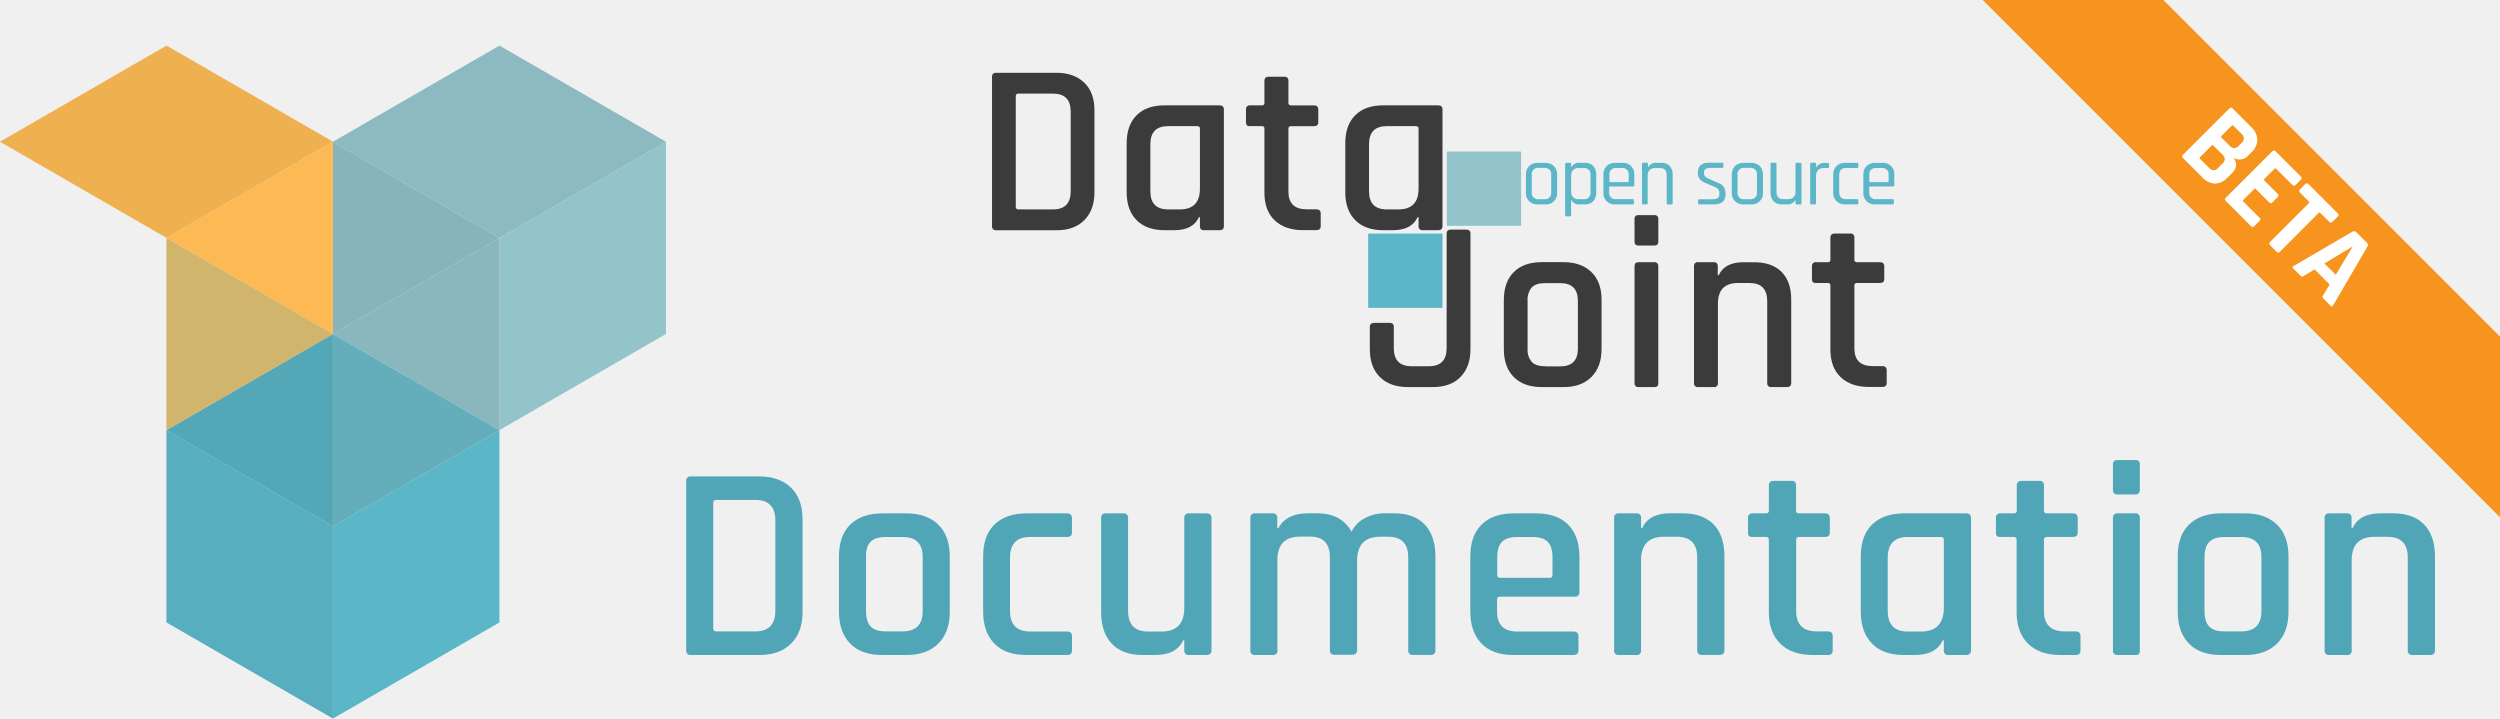
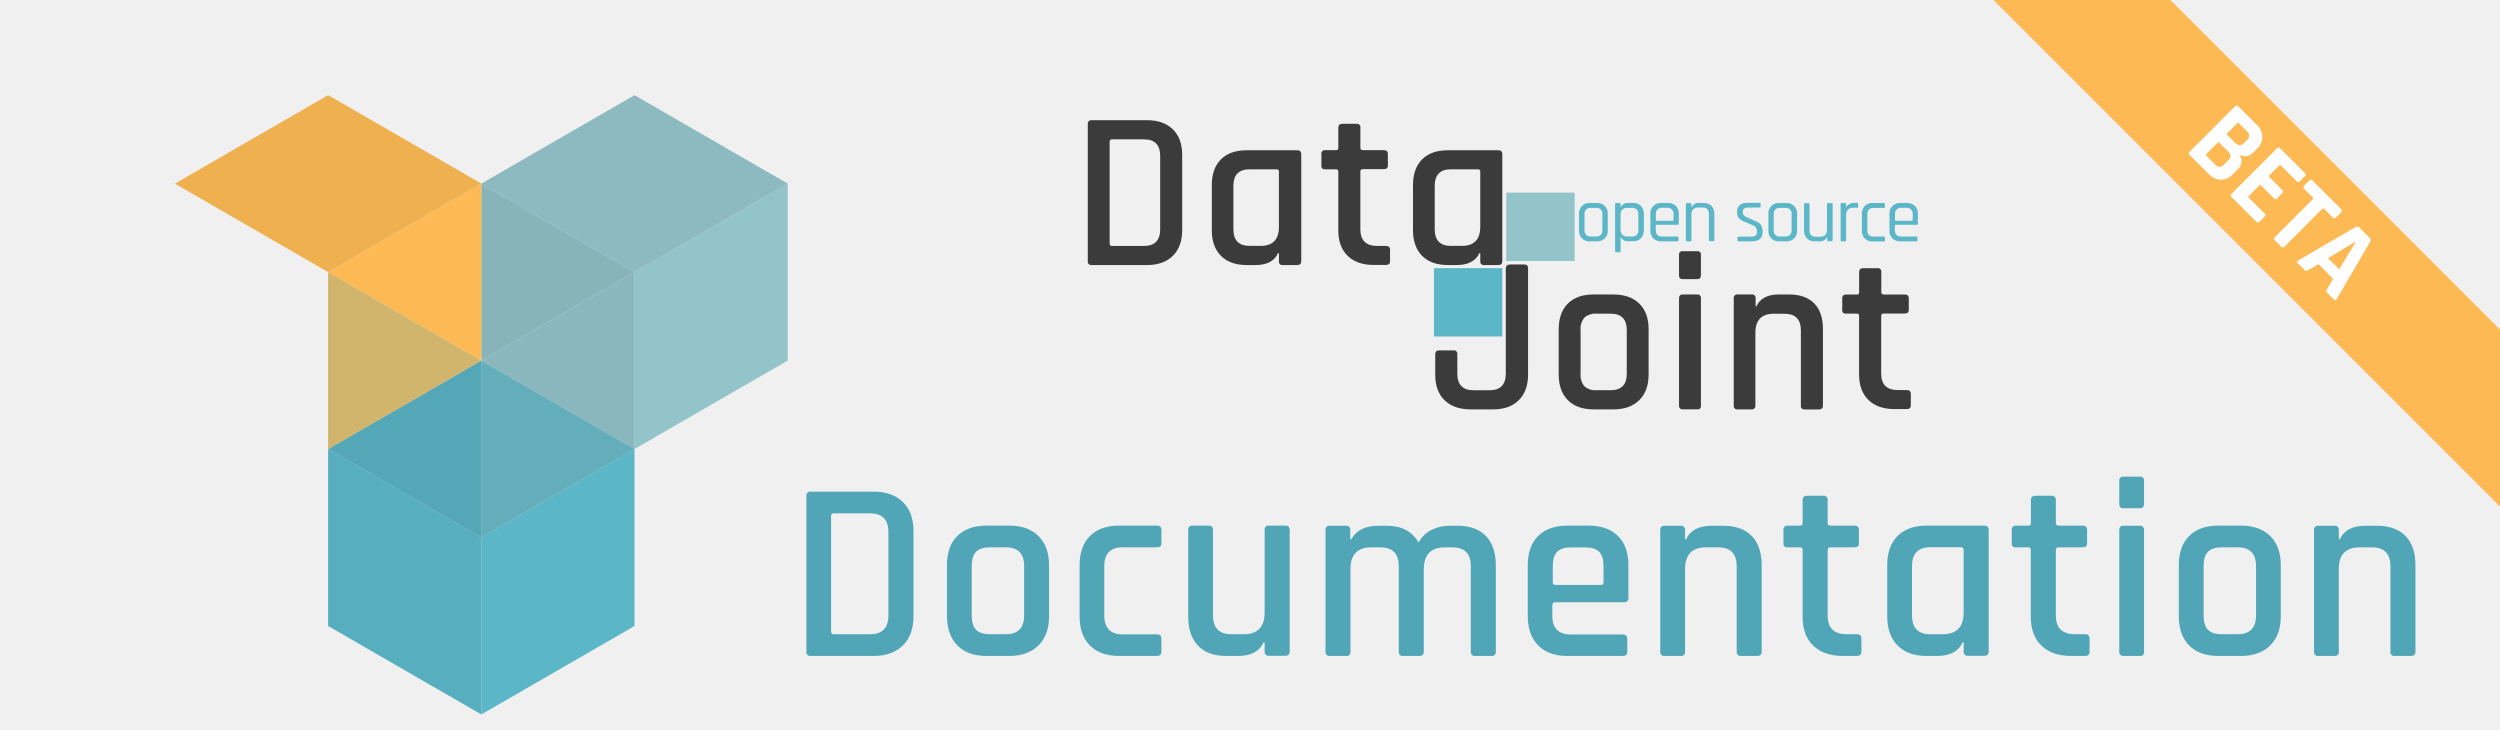
- <svg xmlns="http://www.w3.org/2000/svg" id="Layer_1" data-name="Layer 1" viewBox="0 0 846.1 243.19">
+ <svg xmlns="http://www.w3.org/2000/svg" id="Layer_1" data-name="Layer 1" viewBox="0 0 864 252">
  <defs>
-     <style>.cls-1{fill:#3b3b3c;}.cls-10,.cls-2{fill:#93c4ca;}.cls-3{fill:#5bb6c8;}.cls-12,.cls-4{fill:#50a6b7;}.cls-5{fill:#8cbac0;}.cls-6{fill:#87b3b9;}.cls-7{fill:#54a7b7;}.cls-8{fill:#fdba54;}.cls-9{fill:#57aebe;}.cls-10,.cls-12{opacity:0.25;}.cls-11{fill:#efb050;}.cls-13{fill:#f7941d;}.cls-14{fill:#fff;}</style>
+     <style>.cls-1{fill:#3b3b3c;}.cls-10,.cls-2{fill:#93c4ca;}.cls-3{fill:#5bb6c8;}.cls-12,.cls-4{fill:#50a6b7;}.cls-5{fill:#8cbac0;}.cls-6{fill:#87b3b9;}.cls-7{fill:#54a7b7;}.cls-8{fill:#fdba54;}.cls-9{fill:#57aebe;}.cls-10,.cls-12{opacity:0.25;}.cls-11{fill:#efb050;}.cls-13{fill:#fff;}</style>
  </defs>
-   <path class="cls-1" d="M353.64,76.5V26A1.24,1.24,0,0,1,355,24.63h20.38q6,0,9.49,3.36t3.44,9.49V65.07q0,6-3.44,9.45t-9.49,3.4H355A1.24,1.24,0,0,1,353.64,76.5Zm8.95-5.63h11.68q6,0,6-6.13V37.81q0-6.13-6-6.13H362.59c-.61,0-.91.28-.91.83V70A.8.8,0,0,0,362.59,70.87Z" transform="translate(-17.9)" />
-   <path class="cls-1" d="M415.29,77.91h-3.23q-6.13,0-9.49-3.4t-3.36-9.45V48.5q0-6.13,3.36-9.49t9.49-3.36h18.56q1.49,0,1.49,1.41V76.5q0,1.41-1.49,1.41H425.4A1.24,1.24,0,0,1,424,76.5v-3h-.33Q421.67,77.91,415.29,77.91ZM424,63.82V43.52q0-.83-.91-.83h-9.86q-6,0-6,6.13V64.74q0,6.13,6,6.13h4Q424,70.87,424,63.82Z" transform="translate(-17.9)" />
-   <path class="cls-1" d="M445,42.69h-4a1.59,1.59,0,0,1-1.12-.29,1.44,1.44,0,0,1-.29-1V37.06A1.25,1.25,0,0,1,441,35.65h4a.73.73,0,0,0,.83-.83V27.37q0-1.41,1.49-1.41h5.22a1.25,1.25,0,0,1,1.41,1.41v7.46c0,.55.3.83.91.83h7.71q1.49,0,1.49,1.41v4.31q0,1.33-1.49,1.33h-7.71c-.61,0-.91.28-.91.83v21.3q0,6,6.21,6h3.23q1.49,0,1.49,1.41v4.31q0,1.33-1.49,1.33h-4.47q-6.13,0-9.61-3.31t-3.48-9.36V43.52A.73.73,0,0,0,445,42.69Z" transform="translate(-17.9)" />
-   <path class="cls-1" d="M489.28,77.91h-3.23q-6.13,0-9.49-3.4t-3.36-9.45V48.5q0-6.13,3.36-9.49t9.49-3.36h18.56q1.49,0,1.49,1.41V76.5q0,1.41-1.49,1.41h-5.22A1.24,1.24,0,0,1,498,76.5v-3h-.33Q495.66,77.91,489.28,77.91ZM498,63.82V43.52q0-.83-.91-.83h-9.86q-6,0-6,6.13V64.74q0,6.13,6,6.13h4Q498,70.87,498,63.82Z" transform="translate(-17.9)" />
-   <path class="cls-1" d="M508.94,77.71h5.22q1.41,0,1.41,1.33v39.11q0,6-3.4,9.45t-9.45,3.4h-8.29q-6.13,0-9.53-3.4t-3.4-9.45v-7.46q0-1.41,1.49-1.41h5.22a1.25,1.25,0,0,1,1.41,1.41v7.13q0,6.13,6,6.13h5.88q6,0,6-6.13V79.12Q507.45,77.71,508.94,77.71Z" transform="translate(-17.9)" />
-   <path class="cls-1" d="M547,131h-7.29q-6.13,0-9.49-3.4t-3.36-9.45V101.57q0-6.13,3.36-9.49t9.49-3.36H547q6,0,9.49,3.36t3.44,9.49v16.57q0,6-3.44,9.45T547,131Zm-6.13-7h5.05q6,0,6-6V101.82q0-6-6-6h-5.05q-3.15,0-4.56,1.45a6.41,6.41,0,0,0-1.41,4.6V117.9a6.4,6.4,0,0,0,1.41,4.6Q537.69,123.95,540.84,123.95Z" transform="translate(-17.9)" />
-   <path class="cls-1" d="M571.09,81.69V74.15a1.17,1.17,0,0,1,1.33-1.33h5.39a1.17,1.17,0,0,1,1.33,1.33v7.54q0,1.41-1.33,1.41h-5.39Q571.09,83.1,571.09,81.69Zm0,47.9V90.14q0-1.41,1.33-1.41h5.3a1.25,1.25,0,0,1,1.41,1.41v39.44a1.6,1.6,0,0,1-.29,1.12,1.45,1.45,0,0,1-1,.29h-5.3A1.24,1.24,0,0,1,571.09,129.58Z" transform="translate(-17.9)" />
-   <path class="cls-1" d="M597.85,131h-5.22a1.24,1.24,0,0,1-1.41-1.41V90.14a1.24,1.24,0,0,1,1.41-1.41h5.22a1.25,1.25,0,0,1,1.41,1.41v3h.33q2-4.39,8.37-4.39h3.65q6,0,9.28,3.31t3.23,9.53v28q0,1.41-1.49,1.41h-5.22a1.24,1.24,0,0,1-1.41-1.41V101.91q0-6.13-6-6.13h-3.89q-6.8,0-6.79,7v26.77A1.24,1.24,0,0,1,597.85,131Z" transform="translate(-17.9)" />
-   <path class="cls-1" d="M636.55,95.77h-4a1.6,1.6,0,0,1-1.12-.29,1.45,1.45,0,0,1-.29-1V90.14a1.25,1.25,0,0,1,1.41-1.41h4a.73.73,0,0,0,.83-.83V80.44q0-1.41,1.49-1.41h5.22a1.25,1.25,0,0,1,1.41,1.41V87.9q0,.83.91.83h7.71q1.49,0,1.49,1.41v4.31q0,1.33-1.49,1.33h-7.71q-.91,0-.91.83v21.3q0,6,6.21,6h3.23q1.49,0,1.49,1.41v4.31q0,1.33-1.49,1.33h-4.47q-6.13,0-9.61-3.31t-3.48-9.36V96.6A.73.73,0,0,0,636.55,95.77Z" transform="translate(-17.9)" />
-   <rect class="cls-2" x="489.66" y="51.29" width="25.14" height="25.14" />
-   <rect class="cls-3" x="463.05" y="79.05" width="25.14" height="25.14" />
-   <path class="cls-3" d="M540.79,69.18h-2.37a3.76,3.76,0,0,1-4.09-4.09V59.19a4,4,0,0,1,1.09-3,4.08,4.08,0,0,1,3-1.08h2.38a4.08,4.08,0,0,1,3,1.08,4,4,0,0,1,1.09,3V65.1a3.76,3.76,0,0,1-4.09,4.09Zm-2.15-1.77h1.93A2.08,2.08,0,0,0,542.89,65v-5.8a2.08,2.08,0,0,0-2.32-2.38h-1.93a2.08,2.08,0,0,0-2.32,2.38V65A2.08,2.08,0,0,0,538.63,67.42Z" transform="translate(-17.9)" />
-   <path class="cls-3" d="M549.21,73.22H548a.34.34,0,0,1-.39-.39V55.48a.34.34,0,0,1,.39-.39h1.24a.34.34,0,0,1,.39.39v1.08h.11a2.8,2.8,0,0,1,2.82-1.46h1.66a3.85,3.85,0,0,1,2.91,1.08,4.16,4.16,0,0,1,1,3V65.1a4.16,4.16,0,0,1-1,3,3.85,3.85,0,0,1-2.91,1.08h-1.66a2.8,2.8,0,0,1-2.82-1.46h-.11v5.11A.34.34,0,0,1,549.21,73.22Zm3-5.8h1.63a2.1,2.1,0,0,0,2.35-2.4V59.27a2.1,2.1,0,0,0-2.35-2.4h-1.63a2.58,2.58,0,0,0-1.91.66,2.54,2.54,0,0,0-.66,1.88v5.47a2.54,2.54,0,0,0,.66,1.88A2.58,2.58,0,0,0,552.17,67.42Z" transform="translate(-17.9)" />
-   <path class="cls-3" d="M570.51,69.18h-5.86a3.76,3.76,0,0,1-4.09-4.09V59.19a4,4,0,0,1,1.09-3,4.08,4.08,0,0,1,3-1.08H567A3.74,3.74,0,0,1,571,59.19v3.51q0,.41-.39.41h-7.82c-.18,0-.28.08-.28.25V65a2.09,2.09,0,0,0,2.32,2.4h5.63a.34.34,0,0,1,.39.39v1Q570.9,69.18,570.51,69.18Zm-7.68-7.54h6a.24.24,0,0,0,.28-.28V59.24a2.08,2.08,0,0,0-2.32-2.38h-1.88a2.08,2.08,0,0,0-2.32,2.38v2.13A.24.24,0,0,0,562.83,61.64Z" transform="translate(-17.9)" />
-   <path class="cls-3" d="M575.23,69.18H574a.34.34,0,0,1-.39-.39V55.48a.34.34,0,0,1,.39-.39h1.24a.34.34,0,0,1,.39.39v1.08h.11a2.8,2.8,0,0,1,2.82-1.46h1.55A3.9,3.9,0,0,1,583,56.17a4.13,4.13,0,0,1,1,3V68.8a.34.34,0,0,1-.39.39h-1.24a.34.34,0,0,1-.39-.39V59.27q0-2.4-2.32-2.4h-1.55a2.58,2.58,0,0,0-1.91.66,2.54,2.54,0,0,0-.66,1.88V68.8A.34.34,0,0,1,575.23,69.18Z" transform="translate(-17.9)" />
-   <path class="cls-3" d="M597.88,69.18H593a.34.34,0,0,1-.39-.39v-1c0-.24.13-.36.39-.36h4.64q2.15,0,2.15-1.6v-.52a2,2,0,0,0-1.41-2l-3.26-1.38a4.8,4.8,0,0,1-2-1.37,3.32,3.32,0,0,1-.61-2.09q0-3.4,3.73-3.4h4.53a.34.34,0,0,1,.39.39v1q0,.36-.39.36h-4.17a2.34,2.34,0,0,0-1.5.41,1.22,1.22,0,0,0-.51,1v.47q0,1.16,1.58,1.77l3.26,1.46a3.59,3.59,0,0,1,1.95,1.46,5.17,5.17,0,0,1,.51,2.51Q601.83,69.18,597.88,69.18Z" transform="translate(-17.9)" />
-   <path class="cls-3" d="M610.42,69.18H608A3.76,3.76,0,0,1,604,65.1V59.19a4,4,0,0,1,1.09-3,4.08,4.08,0,0,1,3-1.08h2.38a4.08,4.08,0,0,1,3,1.08,4,4,0,0,1,1.09,3V65.1a3.76,3.76,0,0,1-4.09,4.09Zm-2.15-1.77h1.93A2.08,2.08,0,0,0,612.52,65v-5.8a2.08,2.08,0,0,0-2.32-2.38h-1.93a2.08,2.08,0,0,0-2.32,2.38V65A2.08,2.08,0,0,0,608.27,67.42Z" transform="translate(-17.9)" />
-   <path class="cls-3" d="M622.6,69.18h-1.55a3.9,3.9,0,0,1-2.93-1.08,4.13,4.13,0,0,1-1-3V55.48a.34.34,0,0,1,.39-.39h1.24a.34.34,0,0,1,.39.39V65q0,2.4,2.29,2.4H623a2.58,2.58,0,0,0,1.91-.66,2.54,2.54,0,0,0,.66-1.88V55.48a.34.34,0,0,1,.39-.39h1.24a.34.34,0,0,1,.39.39V68.8a.34.34,0,0,1-.39.39h-1.24a.34.34,0,0,1-.39-.39V67.72h-.11A2.8,2.8,0,0,1,622.6,69.18Z" transform="translate(-17.9)" />
-   <path class="cls-3" d="M632.16,69.18h-1.24a.34.34,0,0,1-.39-.39V55.48a.34.34,0,0,1,.39-.39h1.24a.34.34,0,0,1,.39.39v1.1h.11a2.4,2.4,0,0,1,1-1,3.62,3.62,0,0,1,1.82-.44h1.08c.24,0,.36.13.36.39v1a.44.44,0,0,1-.08.29.29.29,0,0,1-.28.07h-1.49a2.42,2.42,0,0,0-1.91.75,3,3,0,0,0-.66,2V68.8A.34.34,0,0,1,632.16,69.18Z" transform="translate(-17.9)" />
-   <path class="cls-3" d="M646.82,67.8v1q0,.36-.39.36h-4a3.76,3.76,0,0,1-4.09-4.09V59.19a4,4,0,0,1,1.09-3,4.08,4.08,0,0,1,3-1.08h4a.34.34,0,0,1,.39.39v1q0,.36-.39.36h-3.78q-2.29,0-2.29,2.4V65q0,2.4,2.29,2.4h3.78A.34.34,0,0,1,646.82,67.8Z" transform="translate(-17.9)" />
-   <path class="cls-3" d="M658.48,69.18h-5.86a3.76,3.76,0,0,1-4.09-4.09V59.19a4,4,0,0,1,1.09-3,4.08,4.08,0,0,1,3-1.08h2.32A3.74,3.74,0,0,1,659,59.19v3.51q0,.41-.39.41H650.8c-.18,0-.28.08-.28.25V65a2.09,2.09,0,0,0,2.32,2.4h5.63a.34.34,0,0,1,.39.39v1Q658.87,69.18,658.48,69.18Zm-7.68-7.54h6a.24.24,0,0,0,.28-.28V59.24a2.08,2.08,0,0,0-2.32-2.38h-1.88a2.08,2.08,0,0,0-2.32,2.38v2.13A.24.24,0,0,0,650.8,61.64Z" transform="translate(-17.9)" />
-   <path class="cls-4" d="M250.14,220.08V162.84a1.41,1.41,0,0,1,1.6-1.6h23.12q6.86,0,10.76,3.81t3.9,10.76v31.3q0,6.86-3.9,10.72t-10.76,3.85H251.74A1.41,1.41,0,0,1,250.14,220.08Zm10.15-6.39h13.25q6.77,0,6.77-7V176.19q0-7-6.77-7H260.29c-.69,0-1,.31-1,.94v42.49A.91.91,0,0,0,260.29,213.69Z" transform="translate(-17.9)" />
-   <path class="cls-4" d="M324.68,221.68h-8.27q-7,0-10.76-3.85t-3.81-10.72v-18.8q0-7,3.81-10.76t10.76-3.81h8.27q6.86,0,10.76,3.81t3.9,10.76v18.8q0,6.86-3.9,10.72T324.68,221.68Zm-7-8h5.73q6.77,0,6.77-6.86V188.6q0-6.86-6.77-6.86h-5.73q-3.57,0-5.17,1.64T311,188.6v18.24q0,3.57,1.6,5.22T317.73,213.69Z" transform="translate(-17.9)" />
-   <path class="cls-4" d="M380.71,215.29v4.89q0,1.5-1.69,1.5H365.2q-7,0-10.76-3.85t-3.81-10.72v-18.8q0-7,3.81-10.76t10.76-3.81H379q1.69,0,1.69,1.6v4.89q0,1.5-1.69,1.5h-12.5q-6.77,0-6.77,7v18q0,7,6.77,7H379Q380.71,213.69,380.71,215.29Z" transform="translate(-17.9)" />
-   <path class="cls-4" d="M408.81,221.68h-4.23q-6.77,0-10.39-3.81t-3.62-10.76V175.34a1.41,1.41,0,0,1,1.6-1.6h5.92a1.41,1.41,0,0,1,1.6,1.6v31.4q0,7,6.77,7H411q7.71,0,7.71-8V175.34a1.41,1.41,0,0,1,1.6-1.6h5.92q1.69,0,1.69,1.6v44.74q0,1.6-1.69,1.6h-5.92a1.41,1.41,0,0,1-1.6-1.6V216.7h-.38Q416.05,221.68,408.81,221.68Z" transform="translate(-17.9)" />
-   <path class="cls-4" d="M448.58,221.68h-5.92a1.41,1.41,0,0,1-1.6-1.6V175.34a1.41,1.41,0,0,1,1.6-1.6h5.92a1.41,1.41,0,0,1,1.6,1.6v3.38h.38q2.73-5,10-5h3.1q8.18,0,11.66,6.2a10.23,10.23,0,0,1,4.61-4.61,14.36,14.36,0,0,1,6.67-1.6h3q6.86,0,10.48,3.81t3.62,10.76v31.77a1.41,1.41,0,0,1-1.6,1.6h-6a1.41,1.41,0,0,1-1.6-1.6v-31.4q0-7-6.77-7H485q-7.8,0-7.8,8.18v30.17q0,1.6-1.69,1.6h-5.92a1.41,1.41,0,0,1-1.6-1.6v-31.4q0-7-6.77-7h-3.29q-7.71,0-7.71,8v30.36A1.41,1.41,0,0,1,448.58,221.68Z" transform="translate(-17.9)" />
-   <path class="cls-4" d="M550.38,221.68h-20.3q-7,0-10.76-3.85t-3.81-10.72v-18.8q0-7,3.81-10.76t10.76-3.81h7.71q7,0,10.81,3.81t3.85,10.76v11.94a1.5,1.5,0,0,1-1.69,1.69H525.56q-1,0-1,.94v4q0,6.86,6.86,6.86h19a1.5,1.5,0,0,1,1.69,1.69v4.7Q552.07,221.68,550.38,221.68Zm-24.82-26.13h16.83a.83.83,0,0,0,.94-.94v-6q0-3.57-1.6-5.22t-5.17-1.64h-5.17q-3.57,0-5.17,1.64t-1.6,5.22v6A.83.83,0,0,0,525.56,195.55Z" transform="translate(-17.9)" />
-   <path class="cls-4" d="M571.71,221.68h-5.92a1.41,1.41,0,0,1-1.6-1.6V175.34a1.41,1.41,0,0,1,1.6-1.6h5.92a1.41,1.41,0,0,1,1.6,1.6v3.38h.38q2.26-5,9.49-5h4.14q6.86,0,10.53,3.76t3.67,10.81v31.77q0,1.6-1.69,1.6H593.9a1.41,1.41,0,0,1-1.6-1.6v-31.4q0-7-6.86-7H581q-7.71,0-7.71,8v30.36A1.41,1.41,0,0,1,571.71,221.68Z" transform="translate(-17.9)" />
-   <path class="cls-4" d="M615.61,181.73H611.1a1.81,1.81,0,0,1-1.27-.33,1.64,1.64,0,0,1-.33-1.17v-4.89a1.41,1.41,0,0,1,1.6-1.6h4.51a.83.83,0,0,0,.94-.94v-8.46q0-1.6,1.69-1.6h5.92a1.41,1.41,0,0,1,1.6,1.6v8.46q0,.94,1,.94h8.74q1.69,0,1.69,1.6v4.89q0,1.5-1.69,1.5H626.8q-1,0-1,.94v24.16q0,6.86,7,6.86h3.67q1.69,0,1.69,1.6v4.89q0,1.5-1.69,1.5H631.4q-7,0-10.9-3.76t-3.95-10.62V182.67A.83.83,0,0,0,615.61,181.73Z" transform="translate(-17.9)" />
-   <path class="cls-4" d="M665.9,221.68h-3.67q-7,0-10.76-3.85t-3.81-10.72v-18.8q0-7,3.81-10.76t10.76-3.81h21.06q1.69,0,1.69,1.6v44.74q0,1.6-1.69,1.6h-5.92a1.41,1.41,0,0,1-1.6-1.6V216.7h-.38Q673.14,221.68,665.9,221.68Zm9.87-16v-23q0-.94-1-.94H663.55q-6.77,0-6.77,7v18q0,7,6.77,7h4.51Q675.77,213.69,675.77,205.7Z" transform="translate(-17.9)" />
-   <path class="cls-4" d="M699.55,181.73H695a1.81,1.81,0,0,1-1.27-.33,1.64,1.64,0,0,1-.33-1.17v-4.89a1.41,1.41,0,0,1,1.6-1.6h4.51a.83.83,0,0,0,.94-.94v-8.46q0-1.6,1.69-1.6h5.92a1.41,1.41,0,0,1,1.6,1.6v8.46q0,.94,1,.94h8.74q1.69,0,1.69,1.6v4.89q0,1.5-1.69,1.5h-8.74q-1,0-1,.94v24.16q0,6.86,7,6.86h3.67q1.69,0,1.69,1.6v4.89q0,1.5-1.69,1.5h-5.08q-7,0-10.9-3.76t-3.95-10.62V182.67A.83.83,0,0,0,699.55,181.73Z" transform="translate(-17.9)" />
-   <path class="cls-4" d="M733,165.75V157.2a1.33,1.33,0,0,1,1.5-1.5h6.11a1.33,1.33,0,0,1,1.5,1.5v8.55q0,1.6-1.5,1.6h-6.11Q733,167.35,733,165.75Zm0,54.33V175.34q0-1.6,1.5-1.6h6a1.41,1.41,0,0,1,1.6,1.6v44.74a1.82,1.82,0,0,1-.33,1.27,1.64,1.64,0,0,1-1.17.33h-6A1.41,1.41,0,0,1,733,220.08Z" transform="translate(-17.9)" />
-   <path class="cls-4" d="M777.76,221.68h-8.27q-7,0-10.76-3.85t-3.81-10.72v-18.8q0-7,3.81-10.76t10.76-3.81h8.27q6.86,0,10.76,3.81t3.9,10.76v18.8q0,6.86-3.9,10.72T777.76,221.68Zm-7-8h5.73q6.77,0,6.77-6.86V188.6q0-6.86-6.77-6.86H770.8q-3.57,0-5.17,1.64T764,188.6v18.24q0,3.57,1.6,5.22T770.8,213.69Z" transform="translate(-17.9)" />
-   <path class="cls-4" d="M812.16,221.68h-5.92a1.41,1.41,0,0,1-1.6-1.6V175.34a1.41,1.41,0,0,1,1.6-1.6h5.92a1.41,1.41,0,0,1,1.6,1.6v3.38h.38q2.26-5,9.49-5h4.14q6.86,0,10.53,3.76T842,188.31v31.77q0,1.6-1.69,1.6h-5.92a1.41,1.41,0,0,1-1.6-1.6v-31.4q0-7-6.86-7h-4.42q-7.71,0-7.71,8v30.36A1.41,1.41,0,0,1,812.16,221.68Z" transform="translate(-17.9)" />
+   <path class="cls-1" d="M375.94,90.28V42.86a1.17,1.17,0,0,1,1.32-1.32h19.15q5.68,0,8.92,3.15t3.23,8.92V79.53q0,5.69-3.23,8.88t-8.92,3.19H377.26A1.17,1.17,0,0,1,375.94,90.28ZM384.35,85h11q5.61,0,5.61-5.76V53.92q0-5.76-5.61-5.76h-11c-.57,0-.86.26-.86.78V84.13A.76.76,0,0,0,384.35,85Z" />
+   <path class="cls-1" d="M433.87,91.6h-3q-5.76,0-8.92-3.19t-3.15-8.88V64q0-5.76,3.15-8.92t8.92-3.15h17.44q1.4,0,1.4,1.32V90.28q0,1.32-1.4,1.32h-4.91A1.17,1.17,0,0,1,442,90.28v-2.8h-.31Q439.86,91.6,433.87,91.6ZM442,78.37V59.29q0-.78-.86-.78h-9.27q-5.61,0-5.61,5.76V79.22q0,5.76,5.61,5.76h3.74Q442,85,442,78.37Z" />
+   <path class="cls-1" d="M461.74,58.51H458a1.5,1.5,0,0,1-1.05-.27,1.36,1.36,0,0,1-.27-1v-4A1.17,1.17,0,0,1,458,51.89h3.74a.69.69,0,0,0,.78-.78v-7q0-1.32,1.4-1.32h4.91a1.17,1.17,0,0,1,1.32,1.32v7q0,.78.86.78h7.24q1.4,0,1.4,1.32v4q0,1.25-1.4,1.25H471q-.86,0-.86.78v20Q470.15,85,476,85h3q1.4,0,1.4,1.32v4q0,1.25-1.4,1.25h-4.21q-5.76,0-9-3.11t-3.27-8.8V59.29A.69.69,0,0,0,461.74,58.51Z" />
+   <path class="cls-1" d="M503.4,91.6h-3q-5.76,0-8.92-3.19t-3.15-8.88V64q0-5.76,3.15-8.92t8.92-3.15H517.8q1.4,0,1.4,1.32V90.28q0,1.32-1.4,1.32H512.9a1.17,1.17,0,0,1-1.32-1.32v-2.8h-.31Q509.39,91.6,503.4,91.6Zm8.18-13.24V59.29q0-.78-.86-.78h-9.27q-5.61,0-5.61,5.76V79.22q0,5.76,5.61,5.76h3.74Q511.57,85,511.57,78.37Z" />
+   <path class="cls-1" d="M521.87,91.41h4.91q1.32,0,1.32,1.25v36.75q0,5.68-3.19,8.88T516,141.48h-7.79q-5.76,0-9-3.19t-3.19-8.88v-7q0-1.32,1.4-1.32h4.91a1.17,1.17,0,0,1,1.32,1.32v6.7q0,5.76,5.61,5.76h5.53q5.61,0,5.61-5.76V92.74Q520.47,91.41,521.87,91.41Z" />
+   <path class="cls-1" d="M557.61,141.48h-6.85q-5.76,0-8.92-3.19t-3.15-8.88V113.84q0-5.76,3.15-8.92t8.92-3.15h6.85q5.68,0,8.92,3.15t3.23,8.92v15.57q0,5.68-3.23,8.88T557.61,141.48Zm-5.76-6.62h4.75q5.61,0,5.61-5.68v-15.1q0-5.68-5.61-5.68h-4.75a5.77,5.77,0,0,0-4.28,1.36,6,6,0,0,0-1.32,4.32v15.1a6,6,0,0,0,1.32,4.32A5.76,5.76,0,0,0,551.84,134.86Z" />
+   <path class="cls-1" d="M580.27,95.15V88.06a1.1,1.1,0,0,1,1.25-1.25h5.06a1.1,1.1,0,0,1,1.25,1.25v7.09q0,1.32-1.25,1.32h-5.06Q580.27,96.47,580.27,95.15Zm0,45V103.09q0-1.32,1.25-1.32h5a1.17,1.17,0,0,1,1.32,1.32v37.06a1.51,1.51,0,0,1-.27,1.05,1.36,1.36,0,0,1-1,.27h-5A1.17,1.17,0,0,1,580.27,140.16Z" />
+   <path class="cls-1" d="M605.41,141.48h-4.91a1.17,1.17,0,0,1-1.32-1.32V103.09a1.17,1.17,0,0,1,1.32-1.32h4.91a1.17,1.17,0,0,1,1.32,1.32v2.8H607q1.87-4.13,7.86-4.13h3.43q5.68,0,8.72,3.11t3,9v26.32q0,1.32-1.4,1.32h-4.91a1.17,1.17,0,0,1-1.32-1.32v-26q0-5.76-5.68-5.76h-3.66q-6.39,0-6.38,6.62v25.15A1.17,1.17,0,0,1,605.41,141.48Z" />
+   <path class="cls-1" d="M641.78,108.39H638a1.5,1.5,0,0,1-1.05-.27,1.36,1.36,0,0,1-.27-1v-4a1.17,1.17,0,0,1,1.32-1.32h3.74a.69.69,0,0,0,.78-.78V94q0-1.32,1.4-1.32h4.91A1.17,1.17,0,0,1,650.18,94v7q0,.78.86.78h7.24q1.4,0,1.4,1.32v4q0,1.25-1.4,1.25H651q-.86,0-.86.78v20q0,5.69,5.84,5.68h3q1.4,0,1.4,1.32v4q0,1.25-1.4,1.25h-4.21q-5.76,0-9-3.11t-3.27-8.8v-20.4A.69.69,0,0,0,641.78,108.39Z" />
+   <rect class="cls-2" x="520.57" y="66.58" width="23.62" height="23.62" />
+   <rect class="cls-3" x="495.57" y="92.67" width="23.62" height="23.62" />
+   <path class="cls-3" d="M551.79,83.4h-2.23a3.53,3.53,0,0,1-3.84-3.84V74a3.53,3.53,0,0,1,3.84-3.84h2.23A3.53,3.53,0,0,1,555.64,74v5.55a3.53,3.53,0,0,1-3.84,3.84Zm-2-1.66h1.82a2,2,0,0,0,2.18-2.23V74.06a2,2,0,0,0-2.18-2.23h-1.82a2,2,0,0,0-2.18,2.23v5.45A2,2,0,0,0,549.77,81.74Z" />
+   <path class="cls-3" d="M559.71,87.19h-1.17a.32.32,0,0,1-.36-.36V70.53a.32.32,0,0,1,.36-.36h1.17a.32.32,0,0,1,.36.36v1h.1a2.63,2.63,0,0,1,2.65-1.38h1.56a3.62,3.62,0,0,1,2.74,1,3.92,3.92,0,0,1,1,2.83v5.55a3.92,3.92,0,0,1-1,2.83,3.62,3.62,0,0,1-2.74,1h-1.56A2.63,2.63,0,0,1,560.18,82h-.1v4.8A.32.32,0,0,1,559.71,87.19Zm2.78-5.45H564a2,2,0,0,0,2.21-2.26v-5.4A2,2,0,0,0,564,71.83h-1.53a2.42,2.42,0,0,0-1.79.62,2.39,2.39,0,0,0-.62,1.76v5.14a2.39,2.39,0,0,0,.62,1.76A2.42,2.42,0,0,0,562.49,81.74Z" />
+   <path class="cls-3" d="M579.72,83.4h-5.5a3.53,3.53,0,0,1-3.84-3.84V74a3.53,3.53,0,0,1,3.84-3.84h2.18a3.79,3.79,0,0,1,2.8,1,3.83,3.83,0,0,1,1,2.83v3.3q0,.39-.36.39H572.5c-.17,0-.26.08-.26.23v1.58q0,2.26,2.18,2.26h5.29a.32.32,0,0,1,.36.36v.93Q580.08,83.4,579.72,83.4Zm-7.22-7.09h5.61a.23.23,0,0,0,.26-.26v-2a2,2,0,0,0-2.18-2.23h-1.76a2,2,0,0,0-2.18,2.23v2A.23.23,0,0,0,572.5,76.32Z" />
+   <path class="cls-3" d="M584.16,83.4H583a.32.32,0,0,1-.36-.36V70.53a.32.32,0,0,1,.36-.36h1.17a.32.32,0,0,1,.36.36v1h.1a2.63,2.63,0,0,1,2.65-1.38h1.45a3.67,3.67,0,0,1,2.75,1,3.89,3.89,0,0,1,1,2.83v9a.32.32,0,0,1-.36.36h-1.17a.32.32,0,0,1-.36-.36v-9q0-2.26-2.18-2.26h-1.45a2.42,2.42,0,0,0-1.79.62,2.39,2.39,0,0,0-.62,1.76V83A.32.32,0,0,1,584.16,83.4Z" />
+   <path class="cls-3" d="M605.44,83.4h-4.62a.32.32,0,0,1-.36-.36v-.91q0-.34.36-.34h4.36q2,0,2-1.51v-.49a1.89,1.89,0,0,0-1.32-1.9l-3.06-1.3a4.52,4.52,0,0,1-1.89-1.29,3.12,3.12,0,0,1-.57-2q0-3.19,3.5-3.19h4.26a.32.32,0,0,1,.36.36v.91q0,.34-.36.34H604.2a2.2,2.2,0,0,0-1.41.39,1.14,1.14,0,0,0-.48.91v.44q0,1.09,1.48,1.66l3.06,1.38a3.38,3.38,0,0,1,1.83,1.38,4.87,4.87,0,0,1,.48,2.36Q609.15,83.4,605.44,83.4Z" />
+   <path class="cls-3" d="M617.22,83.4H615a3.53,3.53,0,0,1-3.84-3.84V74A3.53,3.53,0,0,1,615,70.17h2.23A3.53,3.53,0,0,1,621.07,74v5.55a3.53,3.53,0,0,1-3.84,3.84Zm-2-1.66H617a2,2,0,0,0,2.18-2.23V74.06A2,2,0,0,0,617,71.83H615.2A2,2,0,0,0,613,74.06v5.45A2,2,0,0,0,615.2,81.74Z" />
+   <path class="cls-3" d="M628.67,83.4h-1.45a3.66,3.66,0,0,1-2.75-1,3.88,3.88,0,0,1-1-2.83v-9a.32.32,0,0,1,.36-.36H625a.32.32,0,0,1,.36.36v9q0,2.26,2.15,2.26H629a2.43,2.43,0,0,0,1.79-.62,2.39,2.39,0,0,0,.62-1.76V70.53a.32.32,0,0,1,.36-.36H633a.32.32,0,0,1,.36.36V83a.32.32,0,0,1-.36.36h-1.17a.32.32,0,0,1-.36-.36V82h-.1A2.63,2.63,0,0,1,628.67,83.4Z" />
+   <path class="cls-3" d="M637.65,83.4h-1.17a.32.32,0,0,1-.36-.36V70.53a.32.32,0,0,1,.36-.36h1.17a.32.32,0,0,1,.36.36v1h.1a2.25,2.25,0,0,1,1-1,3.39,3.39,0,0,1,1.71-.42h1c.22,0,.34.12.34.36v1a.41.41,0,0,1-.08.27.27.27,0,0,1-.26.06h-1.4a2.27,2.27,0,0,0-1.79.7,2.79,2.79,0,0,0-.62,1.92V83A.32.32,0,0,1,637.65,83.4Z" />
+   <path class="cls-3" d="M651.43,82.1v1q0,.34-.36.34H647.3a3.53,3.53,0,0,1-3.84-3.84V74a3.53,3.53,0,0,1,3.84-3.84h3.76a.32.32,0,0,1,.36.36v1q0,.34-.36.34h-3.56q-2.15,0-2.15,2.26v5.4q0,2.26,2.15,2.26h3.56A.32.32,0,0,1,651.43,82.1Z" />
+   <path class="cls-3" d="M662.38,83.4h-5.5A3.53,3.53,0,0,1,653,79.56V74a3.53,3.53,0,0,1,3.84-3.84h2.18a3.79,3.79,0,0,1,2.8,1,3.83,3.83,0,0,1,1,2.83v3.3q0,.39-.36.39h-7.35c-.17,0-.26.08-.26.23v1.58q0,2.26,2.18,2.26h5.29a.32.32,0,0,1,.36.36v.93Q662.75,83.4,662.38,83.4Zm-7.22-7.09h5.61a.23.23,0,0,0,.26-.26v-2a2,2,0,0,0-2.18-2.23h-1.76a2,2,0,0,0-2.18,2.23v2A.23.23,0,0,0,655.17,76.32Z" />
+   <path class="cls-4" d="M278.69,225.2V171.41a1.33,1.33,0,0,1,1.5-1.5h21.73q6.45,0,10.11,3.58t3.67,10.11V213q0,6.45-3.67,10.07t-10.11,3.62H280.19A1.33,1.33,0,0,1,278.69,225.2Zm9.54-6h12.45q6.36,0,6.36-6.54V183.95q0-6.53-6.36-6.54H288.23c-.65,0-1,.3-1,.88v39.92A.86.86,0,0,0,288.23,219.19Z" />
+   <path class="cls-4" d="M348.73,226.7H341q-6.54,0-10.11-3.62T327.27,213V195.34q0-6.54,3.58-10.11T341,181.65h7.77q6.45,0,10.11,3.58t3.67,10.11V213q0,6.45-3.67,10.07T348.73,226.7Zm-6.54-7.51h5.39q6.36,0,6.36-6.45V195.61q0-6.45-6.36-6.45h-5.39q-3.36,0-4.86,1.55t-1.5,4.9v17.14q0,3.36,1.5,4.9T342.19,219.19Z" />
+   <path class="cls-4" d="M401.37,220.69v4.59q0,1.41-1.59,1.41h-13q-6.54,0-10.11-3.62T373.11,213V195.34q0-6.54,3.58-10.11t10.11-3.58h13q1.59,0,1.59,1.5v4.59q0,1.41-1.59,1.41H388q-6.36,0-6.36,6.54v17q0,6.54,6.36,6.54h11.75Q401.37,219.19,401.37,220.69Z" />
+   <path class="cls-4" d="M427.78,226.7h-4q-6.36,0-9.76-3.58T410.65,213V183.15a1.33,1.33,0,0,1,1.5-1.5h5.56a1.33,1.33,0,0,1,1.5,1.5v29.5q0,6.54,6.36,6.54h4.24q7.24,0,7.24-7.51V183.15a1.33,1.33,0,0,1,1.5-1.5h5.57q1.59,0,1.59,1.5v42q0,1.5-1.59,1.5h-5.57a1.33,1.33,0,0,1-1.5-1.5V222h-.35Q434.58,226.7,427.78,226.7Z" />
+   <path class="cls-4" d="M465.15,226.7h-5.56a1.33,1.33,0,0,1-1.5-1.5v-42a1.33,1.33,0,0,1,1.5-1.5h5.56a1.33,1.33,0,0,1,1.5,1.5v3.18H467q2.56-4.68,9.36-4.68h2.92q7.68,0,11,5.83a9.62,9.62,0,0,1,4.33-4.33,13.51,13.51,0,0,1,6.27-1.5h2.83q6.45,0,9.85,3.58t3.4,10.11V225.2a1.33,1.33,0,0,1-1.5,1.5h-5.65a1.33,1.33,0,0,1-1.5-1.5V195.7q0-6.54-6.36-6.54h-2.56q-7.33,0-7.33,7.68V225.2q0,1.5-1.59,1.5h-5.56a1.33,1.33,0,0,1-1.5-1.5V195.7q0-6.54-6.36-6.54h-3.09q-7.24,0-7.24,7.51V225.2A1.33,1.33,0,0,1,465.15,226.7Z" />
+   <path class="cls-4" d="M560.8,226.7H541.72q-6.54,0-10.11-3.62T528,213V195.34q0-6.54,3.58-10.11t10.11-3.58H549q6.53,0,10.16,3.58t3.62,10.11v11.22a1.41,1.41,0,0,1-1.59,1.59H537.49c-.65,0-1,.29-1,.88v3.8q0,6.45,6.45,6.45H560.8a1.41,1.41,0,0,1,1.59,1.59v4.42Q562.39,226.7,560.8,226.7Zm-23.32-24.55H553.3a.78.78,0,0,0,.88-.88v-5.65q0-3.35-1.5-4.9t-4.86-1.55H543q-3.36,0-4.86,1.55t-1.5,4.9v5.65A.78.78,0,0,0,537.49,202.14Z" />
+   <path class="cls-4" d="M580.85,226.7h-5.56a1.33,1.33,0,0,1-1.5-1.5v-42a1.33,1.33,0,0,1,1.5-1.5h5.56a1.33,1.33,0,0,1,1.5,1.5v3.18h.35q2.12-4.68,8.92-4.68h3.89q6.45,0,9.89,3.53t3.44,10.16V225.2q0,1.5-1.59,1.5H601.7a1.33,1.33,0,0,1-1.5-1.5V195.7q0-6.54-6.45-6.54H589.6q-7.24,0-7.24,7.51V225.2A1.33,1.33,0,0,1,580.85,226.7Z" />
+   <path class="cls-4" d="M622.1,189.16h-4.24a1.7,1.7,0,0,1-1.19-.31,1.54,1.54,0,0,1-.31-1.1v-4.59a1.33,1.33,0,0,1,1.5-1.5h4.24a.78.78,0,0,0,.88-.88v-7.95q0-1.5,1.59-1.5h5.57a1.33,1.33,0,0,1,1.5,1.5v7.95q0,.88,1,.88h8.21q1.59,0,1.59,1.5v4.59q0,1.41-1.59,1.41h-8.21q-1,0-1,.88v22.7q0,6.45,6.63,6.45h3.44q1.59,0,1.59,1.5v4.59q0,1.41-1.59,1.41h-4.77q-6.54,0-10.25-3.53t-3.71-10V190A.78.78,0,0,0,622.1,189.16Z" />
+   <path class="cls-4" d="M669.36,226.7h-3.45q-6.54,0-10.11-3.62T652.22,213V195.34q0-6.54,3.58-10.11t10.11-3.58H685.7q1.59,0,1.59,1.5v42q0,1.5-1.59,1.5h-5.56a1.33,1.33,0,0,1-1.5-1.5V222h-.35Q676.16,226.7,669.36,226.7Zm9.27-15V190q0-.88-1-.88H667.15q-6.36,0-6.36,6.54v17q0,6.54,6.36,6.54h4.24Q678.63,219.19,678.63,211.68Z" />
+   <path class="cls-4" d="M701,189.16h-4.24a1.7,1.7,0,0,1-1.19-.31,1.54,1.54,0,0,1-.31-1.1v-4.59a1.33,1.33,0,0,1,1.5-1.5H701a.78.78,0,0,0,.88-.88v-7.95q0-1.5,1.59-1.5H709a1.33,1.33,0,0,1,1.5,1.5v7.95q0,.88,1,.88h8.21q1.59,0,1.59,1.5v4.59q0,1.41-1.59,1.41h-8.21q-1,0-1,.88v22.7q0,6.45,6.63,6.45h3.44q1.59,0,1.59,1.5v4.59q0,1.41-1.59,1.41h-4.77q-6.54,0-10.25-3.53t-3.71-10V190A.78.78,0,0,0,701,189.16Z" />
+   <path class="cls-4" d="M732.42,174.14v-8a1.25,1.25,0,0,1,1.41-1.41h5.74a1.25,1.25,0,0,1,1.41,1.41v8q0,1.5-1.41,1.5h-5.74Q732.42,175.65,732.42,174.14Zm0,51.05v-42q0-1.5,1.41-1.5h5.65a1.33,1.33,0,0,1,1.5,1.5v42a1.7,1.7,0,0,1-.31,1.19,1.54,1.54,0,0,1-1.1.31h-5.65A1.33,1.33,0,0,1,732.42,225.2Z" />
+   <path class="cls-4" d="M774.47,226.7h-7.77q-6.54,0-10.11-3.62T753,213V195.34q0-6.54,3.58-10.11t10.11-3.58h7.77q6.45,0,10.11,3.58t3.67,10.11V213q0,6.45-3.67,10.07T774.47,226.7Zm-6.54-7.51h5.39q6.36,0,6.36-6.45V195.61q0-6.45-6.36-6.45h-5.39q-3.36,0-4.86,1.55t-1.5,4.9v17.14q0,3.36,1.5,4.9T767.93,219.19Z" />
+   <path class="cls-4" d="M806.79,226.7h-5.56a1.33,1.33,0,0,1-1.5-1.5v-42a1.33,1.33,0,0,1,1.5-1.5h5.56a1.33,1.33,0,0,1,1.5,1.5v3.18h.35q2.12-4.68,8.92-4.68h3.89q6.45,0,9.89,3.53t3.44,10.16V225.2q0,1.5-1.59,1.5h-5.56a1.33,1.33,0,0,1-1.5-1.5V195.7q0-6.54-6.45-6.54h-4.15q-7.24,0-7.24,7.51V225.2A1.33,1.33,0,0,1,806.79,226.7Z" />
  <g id="_Group_" data-name="&lt;Group&gt;">
-     <polygon class="cls-2" points="225.38 47.97 225.38 113.03 169.03 145.57 169.03 80.53 225.38 47.97" />
-     <polygon class="cls-5" points="112.68 48 112.67 47.99 112.67 47.97 169.03 15.43 225.38 47.97 169.03 80.53 112.68 48" />
-     <polygon class="cls-3" points="169.03 145.59 169.03 210.66 112.67 243.19 112.67 178.13 169.03 145.59" />
-     <polygon class="cls-2" points="169.03 145.57 169.03 145.59 112.7 113.07 112.72 113.06 169.03 145.57" />
-     <polygon class="cls-6" points="169.03 80.53 169.03 145.57 112.72 113.06 169.03 80.53" />
-     <polygon class="cls-6" points="112.68 48 169.03 80.53 112.72 113.06 112.67 113.03 112.67 47.99 112.68 48" />
-     <polygon class="cls-7" points="169.03 145.59 112.67 178.13 112.67 178.09 112.67 176.19 112.67 113.08 112.7 113.07 169.03 145.59" />
-     <polygon class="cls-8" points="112.67 113.06 112.65 113.07 56.33 80.53 56.35 80.51 112.67 47.99 112.67 113.03 112.72 113.06 112.7 113.07 112.67 113.06" />
-     <polygon class="cls-6" points="112.7 113.07 112.67 113.08 112.67 113.06 112.7 113.07" />
-     <polygon class="cls-9" points="112.67 178.13 112.67 243.19 56.33 210.66 56.33 145.9 56.33 145.59 112.67 178.13" />
-     <polygon class="cls-7" points="112.67 178.09 112.67 178.13 56.33 145.59 112.65 113.07 112.67 113.08 112.67 176.19 112.67 178.09" />
-     <polygon class="cls-7" points="112.67 113.06 112.67 113.08 112.65 113.07 112.67 113.06" />
-     <polygon class="cls-8" points="112.65 113.07 56.33 145.59 56.33 80.86 56.33 80.53 112.65 113.07" />
-     <polygon class="cls-10" points="112.7 178.13 112.7 113.08 169.05 80.53 169.05 145.59 112.7 178.13" />
-     <polygon class="cls-11" points="112.7 47.95 56.35 80.51 0 47.98 0 47.98 0 47.95 56.35 15.42 112.7 47.95" />
-     <polygon class="cls-12" points="112.7 113.06 112.7 178.13 56.35 145.59 56.35 80.83 56.35 80.54 56.35 80.53 112.7 113.06" />
+     <polygon class="cls-2" points="272.24 63.46 272.24 124.61 219.29 155.18 219.29 94.06 272.24 63.46" />
+     <polygon class="cls-5" points="166.34 63.49 166.34 63.49 166.34 63.46 219.29 32.89 272.24 63.46 219.29 94.06 166.34 63.49" />
+     <polygon class="cls-3" points="219.29 155.2 219.29 216.34 166.34 246.91 166.34 185.77 219.29 155.2" />
+     <polygon class="cls-2" points="219.29 155.18 219.29 155.2 166.36 124.64 166.38 124.63 219.29 155.18" />
+     <polygon class="cls-6" points="219.29 94.06 219.29 155.18 166.38 124.63 219.29 94.06" />
+     <polygon class="cls-6" points="166.34 63.49 219.29 94.06 166.38 124.63 166.34 124.61 166.34 63.49 166.34 63.49" />
+     <polygon class="cls-7" points="219.29 155.2 166.34 185.77 166.34 185.73 166.34 183.95 166.34 124.65 166.36 124.64 219.29 155.2" />
+     <polygon class="cls-8" points="166.34 124.63 166.32 124.64 113.39 94.06 113.41 94.05 166.34 63.49 166.34 124.61 166.38 124.63 166.36 124.64 166.34 124.63" />
+     <polygon class="cls-6" points="166.36 124.64 166.34 124.65 166.34 124.63 166.36 124.64" />
+     <polygon class="cls-9" points="166.34 185.77 166.34 246.91 113.39 216.34 113.39 155.49 113.39 155.2 166.34 185.77" />
+     <polygon class="cls-7" points="166.34 185.73 166.34 185.77 113.39 155.2 166.32 124.64 166.34 124.65 166.34 183.95 166.34 185.73" />
+     <polygon class="cls-7" points="166.34 124.63 166.34 124.65 166.32 124.64 166.34 124.63" />
+     <polygon class="cls-8" points="166.32 124.64 113.39 155.2 113.39 94.37 113.39 94.06 166.32 124.64" />
+     <polygon class="cls-10" points="166.36 185.77 166.36 124.65 219.31 94.06 219.31 155.2 166.36 185.77" />
+     <polygon class="cls-11" points="166.36 63.45 113.41 94.05 60.47 63.48 60.46 63.48 60.46 63.45 113.41 32.88 166.36 63.45" />
+     <polygon class="cls-12" points="166.36 124.63 166.36 185.77 113.41 155.2 113.41 94.35 113.41 94.07 113.41 94.06 166.36 124.63" />
  </g>
-   <path class="cls-13" d="M750.09,0H688.93L864,175.07V113.91Z" transform="translate(-17.9)" />
-   <path class="cls-14" d="M756.69,52.41l15.72-15.72a.69.69,0,0,1,1.1,0L779.79,43a6.19,6.19,0,0,1,2.09,4.29,5.92,5.92,0,0,1-2,4.26l-1.07,1.07a3.88,3.88,0,0,1-4.95.81,3.85,3.85,0,0,1,.82,2.53,4,4,0,0,1-1.35,2.6l-1.57,1.57a5.92,5.92,0,0,1-4.26,2A6.14,6.14,0,0,1,763.23,60l-6.54-6.54A.69.69,0,0,1,756.69,52.41Zm5.83,1.39,2.93,2.93a2.53,2.53,0,0,0,1.6.89,2.16,2.16,0,0,0,1.54-.78l1.52-1.52a2.06,2.06,0,0,0,.76-1.54,2.75,2.75,0,0,0-.94-1.62L767,49.26a.36.36,0,0,0-.58,0l-4,4A.36.36,0,0,0,762.52,53.79Zm7.22-7.22,2.67,2.67a2.54,2.54,0,0,0,1.58.88,2.13,2.13,0,0,0,1.56-.77l1-1a2.16,2.16,0,0,0,.79-1.54,2.47,2.47,0,0,0-.86-1.57l-2.7-2.7a.36.36,0,0,0-.58,0L769.74,46A.36.36,0,0,0,769.74,46.57Z" transform="translate(-17.9)" />
-   <path class="cls-14" d="M779.76,76.58,771.21,68a.69.69,0,0,1,0-1.1L786.93,51.2a.69.69,0,0,1,1.1,0l8.56,8.55a.67.67,0,0,1,0,1.07l-1.78,1.78a.67.67,0,0,1-1.07,0l-5.47-5.47a.38.38,0,0,0-.6,0l-3.4,3.4a.38.38,0,0,0,0,.6l4.47,4.47a.69.69,0,0,1,0,1.1L787,68.5a.69.69,0,0,1-1.1,0L781.38,64a.38.38,0,0,0-.6,0l-3.64,3.64a.38.38,0,0,0,0,.6l5.47,5.47a.67.67,0,0,1,0,1.07l-1.78,1.78A.67.67,0,0,1,779.76,76.58Z" transform="translate(-17.9)" />
-   <path class="cls-14" d="M788.4,85.21,786.2,83a.7.7,0,0,1,0-1.13l13.11-13.11a.36.36,0,0,0,0-.57l-3-3a.69.69,0,0,1,0-1.1l1.78-1.78a.69.69,0,0,1,1.1,0l9.89,9.89a.69.69,0,0,1,0,1.1l-1.78,1.78a.69.69,0,0,1-1.1,0l-3-3a.38.38,0,0,0-.6,0L789.49,85.21A.69.69,0,0,1,788.4,85.21Z" transform="translate(-17.9)" />
-   <path class="cls-14" d="M796.53,93.35,794,90.84q-.47-.47.23-.86l19.86-11.59a1.06,1.06,0,0,1,1.33.24l3.48,3.48a1,1,0,0,1,.24,1.33l-11.59,19.86q-.39.71-.86.24L804.2,101a.73.73,0,0,1-.27-.51,1.25,1.25,0,0,1,.27-.59l2.15-3.61-5.1-5.1-3.61,2.15a1.15,1.15,0,0,1-.6.26A.74.74,0,0,1,796.53,93.35ZM814,83.49l-9.44,5.68L808.41,93l5.68-9.45Z" transform="translate(-17.9)" />
+   <path class="cls-8" d="M750.09,0H688.93L864,175.07V113.91Z" />
+   <path class="cls-13" d="M756.69,52.46l15.72-15.72a.69.69,0,0,1,1.1,0L779.79,43a6.19,6.19,0,0,1,2.09,4.29,5.93,5.93,0,0,1-2,4.26l-1.07,1.07a3.88,3.88,0,0,1-4.94.81,3.86,3.86,0,0,1,.82,2.53,4,4,0,0,1-1.35,2.6l-1.57,1.57a5.93,5.93,0,0,1-4.26,2,6.15,6.15,0,0,1-4.27-2.07l-6.54-6.54A.69.69,0,0,1,756.69,52.46Zm5.83,1.39,2.93,2.93a2.53,2.53,0,0,0,1.59.89,2.17,2.17,0,0,0,1.54-.78l1.52-1.52a2.06,2.06,0,0,0,.76-1.54,2.74,2.74,0,0,0-.94-1.62L767,49.32a.36.36,0,0,0-.58,0l-4,4A.36.36,0,0,0,762.52,53.85Zm7.22-7.22,2.67,2.67a2.55,2.55,0,0,0,1.58.88,2.13,2.13,0,0,0,1.56-.77l1-1a2.17,2.17,0,0,0,.79-1.54,2.48,2.48,0,0,0-.86-1.57l-2.7-2.7a.36.36,0,0,0-.58,0L769.74,46A.36.36,0,0,0,769.74,46.63Z" />
+   <path class="cls-13" d="M779.76,76.63l-8.55-8.55a.69.69,0,0,1,0-1.1l15.72-15.72a.69.69,0,0,1,1.1,0l8.56,8.56a.67.67,0,0,1,0,1.07l-1.78,1.78a.67.67,0,0,1-1.07,0l-5.47-5.47a.38.38,0,0,0-.6,0l-3.4,3.4a.38.38,0,0,0,0,.6l4.47,4.47a.69.69,0,0,1,0,1.1L787,68.55a.69.69,0,0,1-1.1,0l-4.47-4.47a.38.38,0,0,0-.6,0l-3.64,3.64a.38.38,0,0,0,0,.6l5.47,5.47a.67.67,0,0,1,0,1.07l-1.78,1.78A.67.67,0,0,1,779.76,76.63Z" />
+   <path class="cls-13" d="M788.4,85.27l-2.2-2.2a.7.7,0,0,1,0-1.13l13.11-13.11a.36.36,0,0,0,0-.57l-3-3a.69.69,0,0,1,0-1.1l1.78-1.78a.69.69,0,0,1,1.1,0l9.89,9.89a.69.69,0,0,1,0,1.1l-1.78,1.78a.69.69,0,0,1-1.1,0l-3-3a.38.38,0,0,0-.6,0L789.5,85.27A.69.69,0,0,1,788.4,85.27Z" />
+   <path class="cls-13" d="M796.53,93.4,794,90.89q-.47-.47.24-.86l19.86-11.59a1.06,1.06,0,0,1,1.33.24l3.48,3.48a1,1,0,0,1,.24,1.33l-11.59,19.86q-.39.71-.86.24l-2.51-2.51a.72.72,0,0,1-.27-.51,1.25,1.25,0,0,1,.27-.59l2.15-3.61-5.1-5.1-3.61,2.15a1.14,1.14,0,0,1-.6.26A.74.74,0,0,1,796.53,93.4ZM814,83.54l-9.45,5.68,3.87,3.87,5.68-9.45Z" />
</svg>
